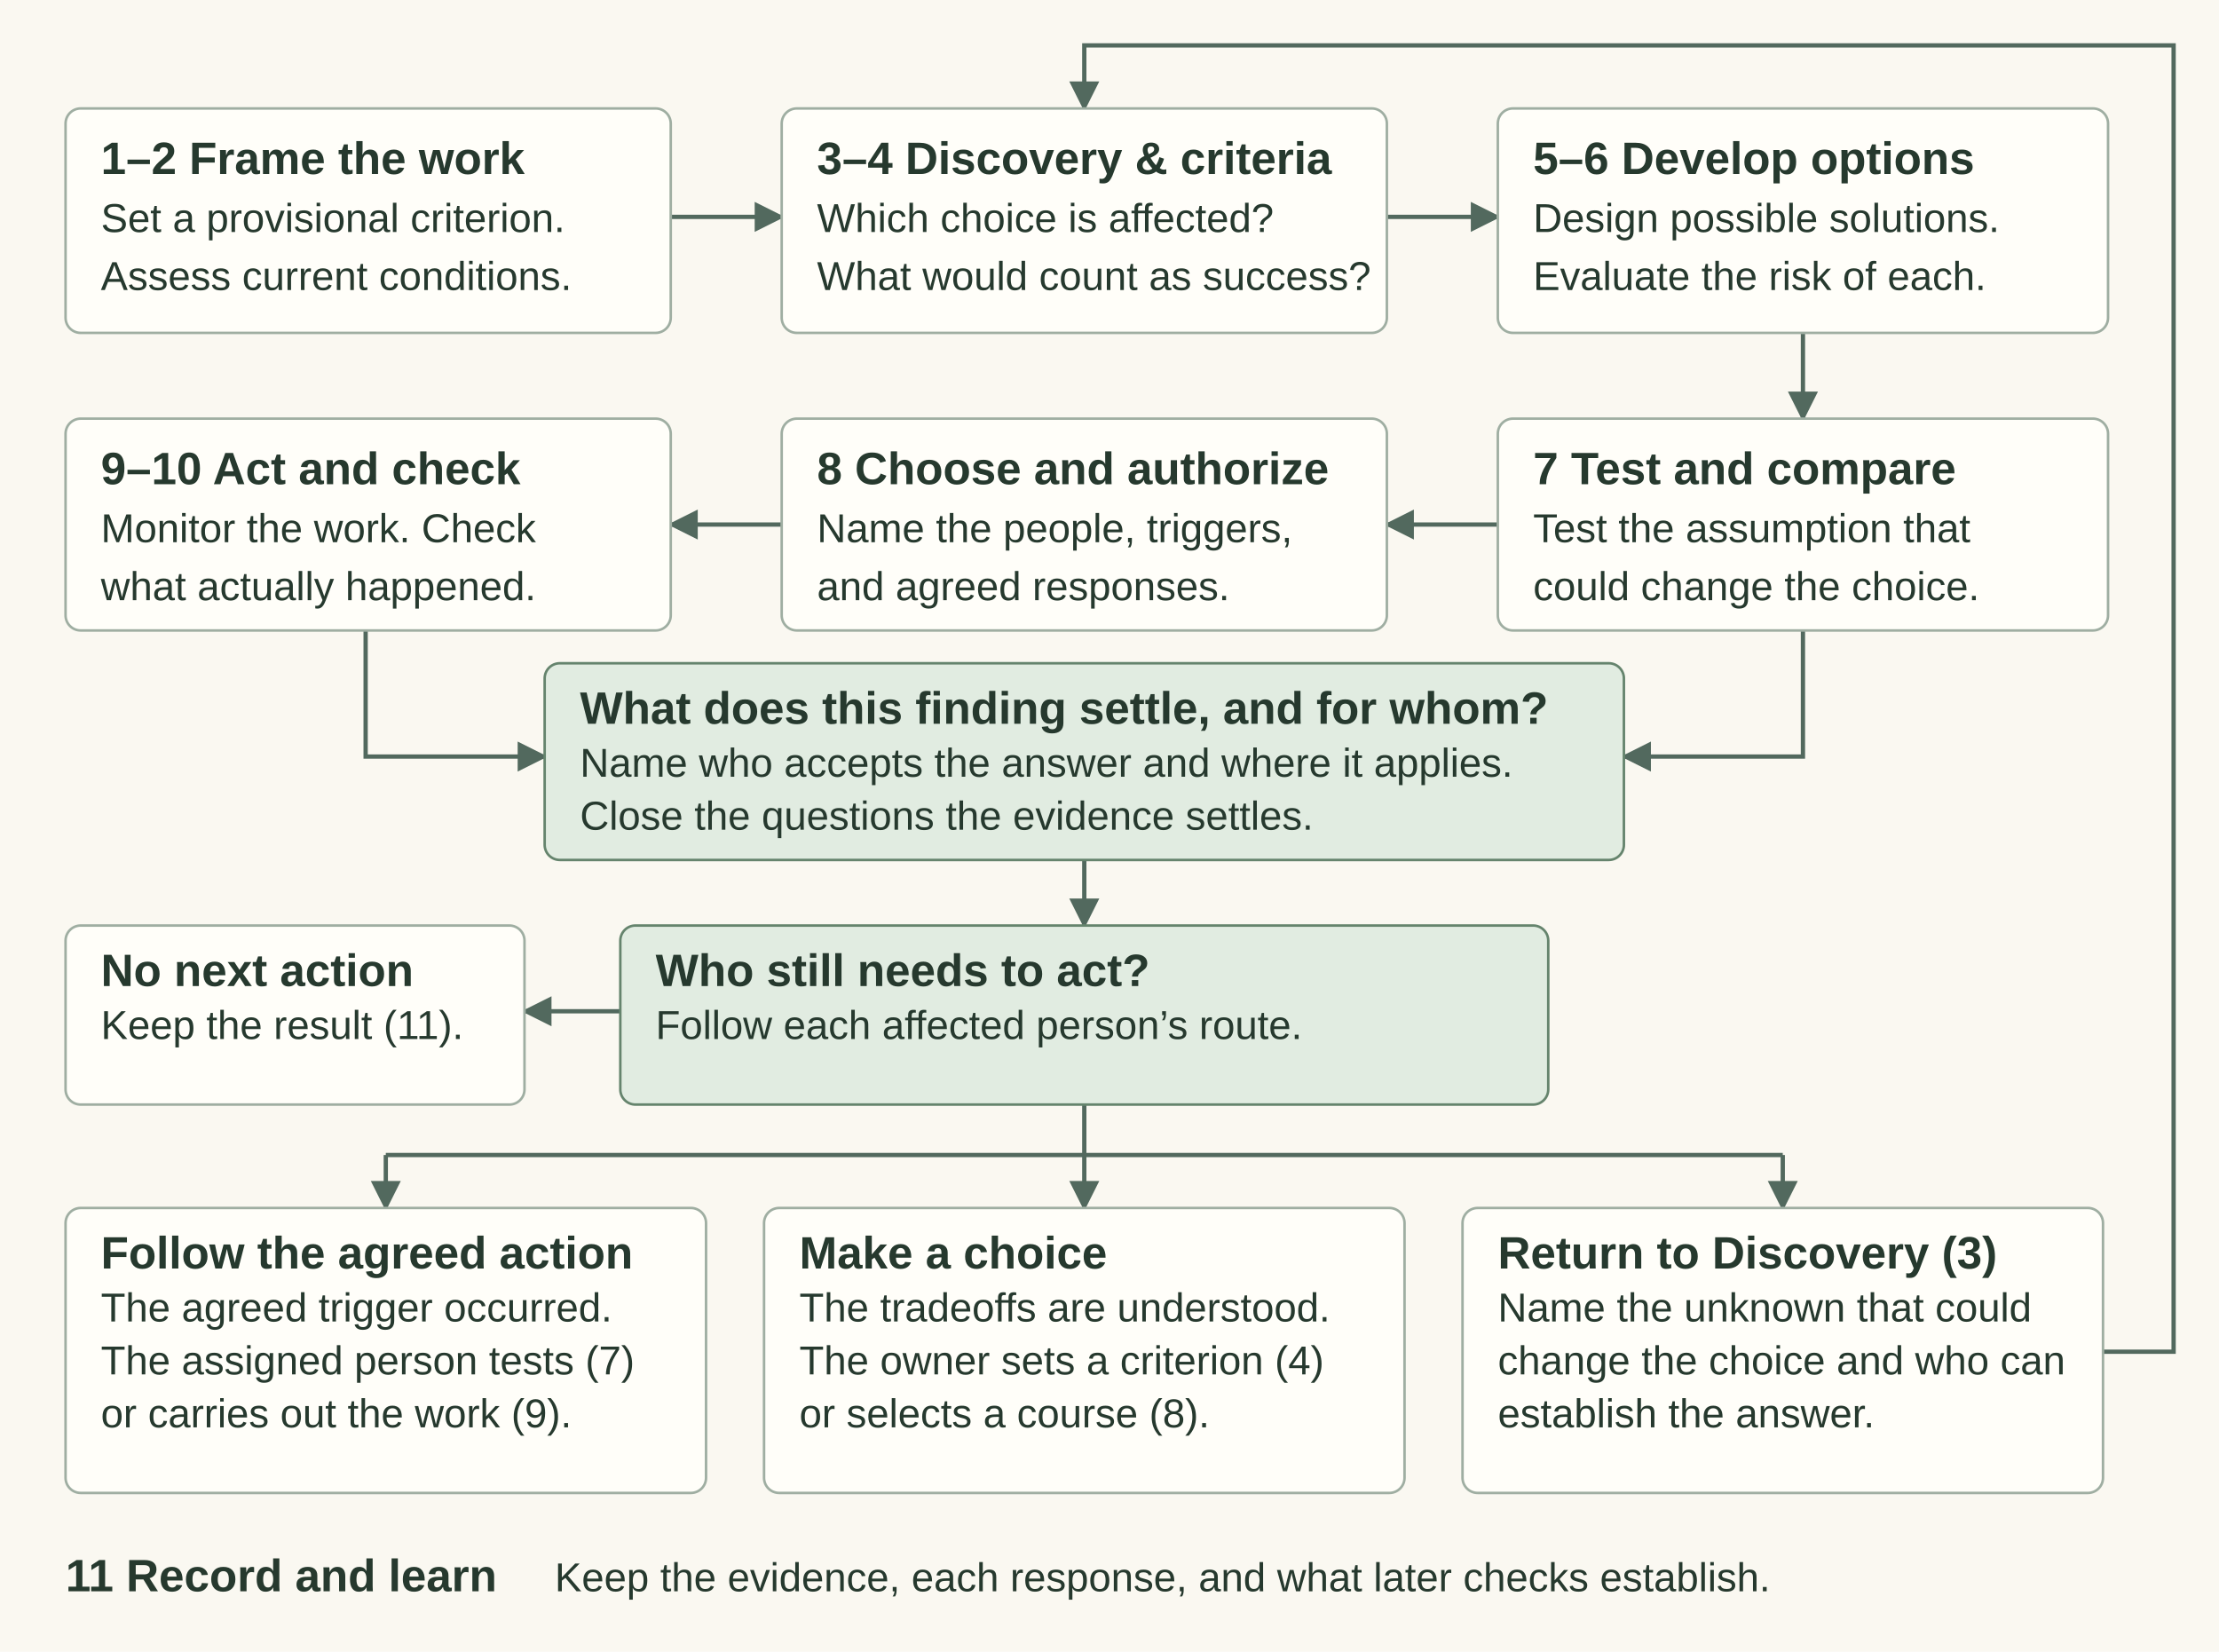
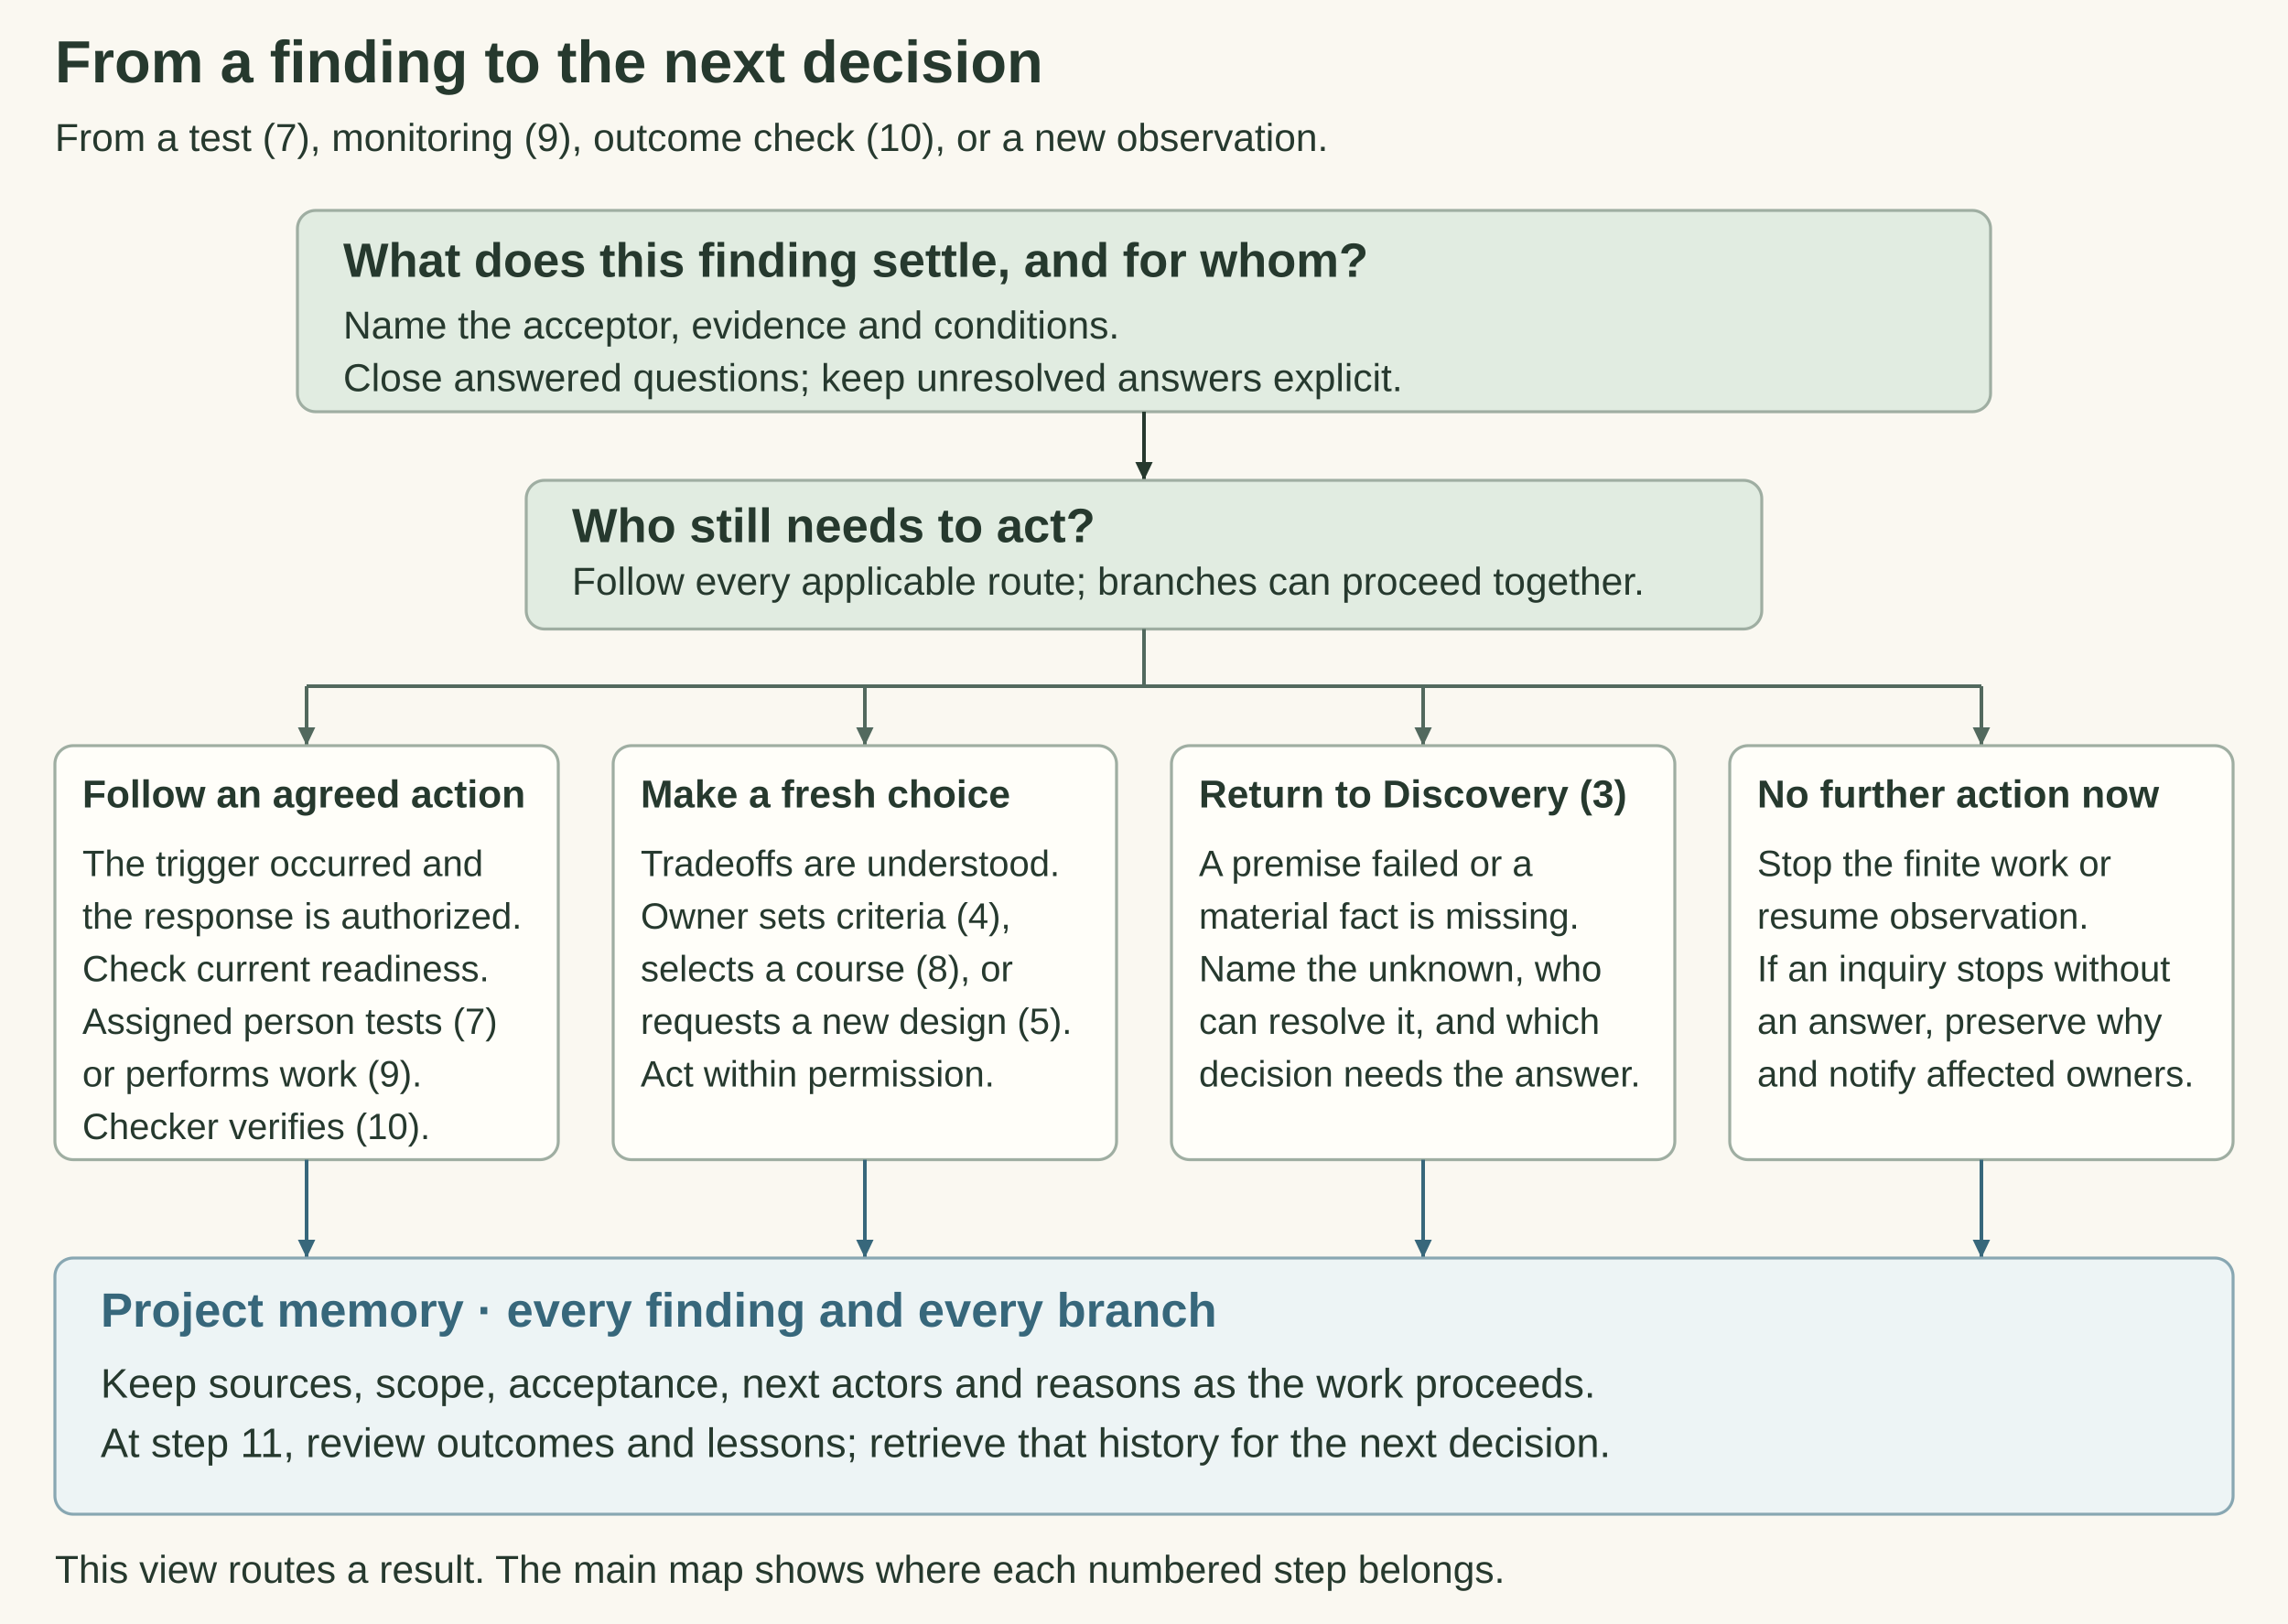
- <svg xmlns="http://www.w3.org/2000/svg" width="880" height="655" viewBox="0 0 880 655" role="img" aria-labelledby="title desc">
-   <defs>
-     <marker id="arrow" viewBox="0 0 10 10" refX="9" refY="5" markerWidth="7" markerHeight="7" orient="auto">
-       <path d="M0 0L10 5L0 10Z" fill="#52695e" />
-     </marker>
-   </defs>
-   <style>
-     text { font-family: Arial, Helvetica, sans-serif; fill: #26392e }
-     .head { font-size: 18px; font-weight: 600 }
-     .body { font-size: 16px }
-     .box { fill: #fffef9; stroke: #9faea2 }
-     .route { fill: none; stroke: #52695e; stroke-width: 1.7; marker-end: url(#arrow) }
-     .result { fill: #e1ece1; stroke: #65846d }
-     .rule { fill: none; stroke: #52695e; stroke-width: 1.7 }
-   </style>
-   <rect width="880" height="655" fill="#faf8f1" />
-   <path class="route" d="M266 86H310" />
-   <path class="route" d="M550 86H594" />
-   <path class="route" d="M715 132V166" />
-   <path class="route" d="M594 208H550" />
-   <path class="route" d="M310 208H266" />
-   <path class="route" d="M145 250V300H216" />
-   <path class="route" d="M715 250V300H644" />
-   <path class="route" d="M430 341V367" />
-   <path class="route" d="M246 401H208" />
-   <path class="rule" d="M430 438V458 M153 458H707" />
-   <path class="route" d="M153 458V479" />
-   <path class="route" d="M430 458V479" />
-   <path class="route" d="M707 458V479" />
-   <path class="route" d="M834 536H862V18H430V43" />
-   <g>
-     <rect class="box" x="26" y="43" width="240" height="89" rx="6" />
-     <text class="head" x="40" y="69">1–2  Frame the work</text>
-     <text class="body" x="40" y="92">Set a provisional criterion.</text>
-     <text class="body" x="40" y="115">Assess current conditions.</text>
-   </g>
-   <g>
-     <rect class="box" x="310" y="43" width="240" height="89" rx="6" />
-     <text class="head" x="324" y="69">3–4  Discovery &amp; criteria</text>
-     <text class="body" x="324" y="92">Which choice is affected?</text>
-     <text class="body" x="324" y="115">What would count as success?</text>
-   </g>
-   <g>
-     <rect class="box" x="594" y="43" width="242" height="89" rx="6" />
-     <text class="head" x="608" y="69">5–6  Develop options</text>
-     <text class="body" x="608" y="92">Design possible solutions.</text>
-     <text class="body" x="608" y="115">Evaluate the risk of each.</text>
-   </g>
-   <g>
-     <rect class="box" x="594" y="166" width="242" height="84" rx="6" />
-     <text class="head" x="608" y="192">7  Test and compare</text>
-     <text class="body" x="608" y="215">Test the assumption that</text>
-     <text class="body" x="608" y="238">could change the choice.</text>
-   </g>
-   <g>
-     <rect class="box" x="310" y="166" width="240" height="84" rx="6" />
-     <text class="head" x="324" y="192">8  Choose and authorize</text>
-     <text class="body" x="324" y="215">Name the people, triggers,</text>
-     <text class="body" x="324" y="238">and agreed responses.</text>
-   </g>
-   <g>
-     <rect class="box" x="26" y="166" width="240" height="84" rx="6" />
-     <text class="head" x="40" y="192">9–10  Act and check</text>
-     <text class="body" x="40" y="215">Monitor the work. Check</text>
-     <text class="body" x="40" y="238">what actually happened.</text>
-   </g>
-   <g>
-     <rect class="result" x="216" y="263" width="428" height="78" rx="6" />
-     <text class="head" x="230" y="287">What does this finding settle, and for whom?</text>
-     <text class="body" x="230" y="308">Name who accepts the answer and where it applies.</text>
-     <text class="body" x="230" y="329">Close the questions the evidence settles.</text>
-   </g>
-   <g>
-     <rect class="result" x="246" y="367" width="368" height="71" rx="6" />
-     <text class="head" x="260" y="391">Who still needs to act?</text>
-     <text class="body" x="260" y="412">Follow each affected person’s route.</text>
-   </g>
-   <g>
-     <rect class="box" x="26" y="367" width="182" height="71" rx="6" />
-     <text class="head" x="40" y="391">No next action</text>
-     <text class="body" x="40" y="412">Keep the result (11).</text>
-   </g>
-   <g>
-     <rect class="box" x="26" y="479" width="254" height="113" rx="6" />
-     <text class="head" x="40" y="503">Follow the agreed action</text>
-     <text class="body" x="40" y="524">The agreed trigger occurred.</text>
-     <text class="body" x="40" y="545">The assigned person tests (7)</text>
-     <text class="body" x="40" y="566">or carries out the work (9).</text>
-   </g>
-   <g>
-     <rect class="box" x="303" y="479" width="254" height="113" rx="6" />
-     <text class="head" x="317" y="503">Make a choice</text>
-     <text class="body" x="317" y="524">The tradeoffs are understood.</text>
-     <text class="body" x="317" y="545">The owner sets a criterion (4)</text>
-     <text class="body" x="317" y="566">or selects a course (8).</text>
-   </g>
-   <g>
-     <rect class="box" x="580" y="479" width="254" height="113" rx="6" />
-     <text class="head" x="594" y="503">Return to Discovery (3)</text>
-     <text class="body" x="594" y="524">Name the unknown that could</text>
-     <text class="body" x="594" y="545">change the choice and who can</text>
-     <text class="body" x="594" y="566">establish the answer.</text>
-   </g>
-   <text class="head" x="26" y="631">11  Record and learn</text>
-   <text class="body" x="220" y="631">Keep the evidence, each response, and what later checks establish.</text>
+ <svg xmlns="http://www.w3.org/2000/svg" width="1000" height="710" viewBox="0 0 1000 710" role="img" aria-labelledby="title desc">
+   <rect width="1000" height="710" fill="#faf8f1" />
+   <text x="24" y="36" font-family="Arial, Helvetica, sans-serif" font-size="26" font-weight="700" fill="#26392e">From a finding to the next decision</text>
+   <text x="24" y="66" font-family="Arial, Helvetica, sans-serif" font-size="17" font-weight="400" fill="#26392e">From a test (7), monitoring (9), outcome check (10), or a new observation.</text>
+   <rect x="130" y="92" width="740" height="88" rx="8" fill="#e1ece1" stroke="#9faea2" stroke-width="1.3" />
+   <text x="150" y="121" font-family="Arial, Helvetica, sans-serif" font-size="21" font-weight="700" fill="#26392e">What does this finding settle, and for whom?</text>
+   <text x="150" y="148" font-family="Arial, Helvetica, sans-serif" font-size="17" font-weight="400" fill="#26392e">Name the acceptor, evidence and conditions.</text>
+   <text x="150" y="171" font-family="Arial, Helvetica, sans-serif" font-size="17" font-weight="400" fill="#26392e">Close answered questions; keep unresolved answers explicit.</text>
+   <path d="M500,180 L500,210" fill="none" stroke="#26392e" stroke-width="1.6" stroke-linejoin="round" />
+   <polygon points="500.0,210.0 503.8,202.0 496.2,202.0" fill="#26392e" />
+   <rect x="230" y="210" width="540" height="65" rx="8" fill="#e1ece1" stroke="#9faea2" stroke-width="1.3" />
+   <text x="250" y="237" font-family="Arial, Helvetica, sans-serif" font-size="21" font-weight="700" fill="#26392e">Who still needs to act?</text>
+   <text x="250" y="260" font-family="Arial, Helvetica, sans-serif" font-size="17" font-weight="400" fill="#26392e">Follow every applicable route; branches can proceed together.</text>
+   <path d="M500 275V300H134 M500 300H866" fill="none" stroke="#52695e" stroke-width="1.6" />
+   <path d="M134,300 L134,326" fill="none" stroke="#52695e" stroke-width="1.6" stroke-linejoin="round" />
+   <polygon points="134.0,326.0 137.8,318.0 130.2,318.0" fill="#52695e" />
+   <path d="M378,300 L378,326" fill="none" stroke="#52695e" stroke-width="1.6" stroke-linejoin="round" />
+   <polygon points="378.0,326.0 381.8,318.0 374.2,318.0" fill="#52695e" />
+   <path d="M622,300 L622,326" fill="none" stroke="#52695e" stroke-width="1.6" stroke-linejoin="round" />
+   <polygon points="622.0,326.0 625.8,318.0 618.2,318.0" fill="#52695e" />
+   <path d="M866,300 L866,326" fill="none" stroke="#52695e" stroke-width="1.6" stroke-linejoin="round" />
+   <polygon points="866.0,326.0 869.8,318.0 862.2,318.0" fill="#52695e" />
+   <rect x="24" y="326" width="220" height="181" rx="8" fill="#fffef9" stroke="#9faea2" stroke-width="1.3" />
+   <text x="36" y="353" font-family="Arial, Helvetica, sans-serif" font-size="17" font-weight="700" fill="#26392e">Follow an agreed action</text>
+   <text x="36" y="383" font-family="Arial, Helvetica, sans-serif" font-size="16" font-weight="400" fill="#26392e">The trigger occurred and</text>
+   <text x="36" y="406" font-family="Arial, Helvetica, sans-serif" font-size="16" font-weight="400" fill="#26392e">the response is authorized.</text>
+   <text x="36" y="452.0" font-family="Arial, Helvetica, sans-serif" font-size="16" font-weight="400" fill="#26392e">Assigned person tests (7)</text>
+   <text x="36" y="475.0" font-family="Arial, Helvetica, sans-serif" font-size="16" font-weight="400" fill="#26392e">or performs work (9).</text>
+   <text x="36" y="498.0" font-family="Arial, Helvetica, sans-serif" font-size="16" font-weight="400" fill="#26392e">Checker verifies (10).</text>
+   <path d="M134,507 L134,550" fill="none" stroke="#37677b" stroke-width="1.6" stroke-linejoin="round" />
+   <polygon points="134.0,550.0 137.8,542.0 130.2,542.0" fill="#37677b" />
+   <rect x="268" y="326" width="220" height="181" rx="8" fill="#fffef9" stroke="#9faea2" stroke-width="1.3" />
+   <text x="280" y="353" font-family="Arial, Helvetica, sans-serif" font-size="17" font-weight="700" fill="#26392e">Make a fresh choice</text>
+   <text x="280" y="383" font-family="Arial, Helvetica, sans-serif" font-size="16" font-weight="400" fill="#26392e">Tradeoffs are understood.</text>
+   <text x="280" y="406" font-family="Arial, Helvetica, sans-serif" font-size="16" font-weight="400" fill="#26392e">Owner sets criteria (4),</text>
+   <text x="280" y="429" font-family="Arial, Helvetica, sans-serif" font-size="16" font-weight="400" fill="#26392e">selects a course (8), or</text>
+   <text x="280" y="452" font-family="Arial, Helvetica, sans-serif" font-size="16" font-weight="400" fill="#26392e">requests a new design (5).</text>
+   <text x="280" y="475" font-family="Arial, Helvetica, sans-serif" font-size="16" font-weight="400" fill="#26392e">Act within permission.</text>
+   <path d="M378,507 L378,550" fill="none" stroke="#37677b" stroke-width="1.6" stroke-linejoin="round" />
+   <polygon points="378.0,550.0 381.8,542.0 374.2,542.0" fill="#37677b" />
+   <rect x="512" y="326" width="220" height="181" rx="8" fill="#fffef9" stroke="#9faea2" stroke-width="1.3" />
+   <text x="524" y="353" font-family="Arial, Helvetica, sans-serif" font-size="17" font-weight="700" fill="#26392e">Return to Discovery (3)</text>
+   <text x="524" y="383" font-family="Arial, Helvetica, sans-serif" font-size="16" font-weight="400" fill="#26392e">A premise failed or a</text>
+   <text x="524" y="406" font-family="Arial, Helvetica, sans-serif" font-size="16" font-weight="400" fill="#26392e">material fact is missing.</text>
+   <text x="524" y="429" font-family="Arial, Helvetica, sans-serif" font-size="16" font-weight="400" fill="#26392e">Name the unknown, who</text>
+   <text x="524" y="452" font-family="Arial, Helvetica, sans-serif" font-size="16" font-weight="400" fill="#26392e">can resolve it, and which</text>
+   <text x="524" y="475" font-family="Arial, Helvetica, sans-serif" font-size="16" font-weight="400" fill="#26392e">decision needs the answer.</text>
+   <path d="M622,507 L622,550" fill="none" stroke="#37677b" stroke-width="1.6" stroke-linejoin="round" />
+   <polygon points="622.0,550.0 625.8,542.0 618.2,542.0" fill="#37677b" />
+   <rect x="756" y="326" width="220" height="181" rx="8" fill="#fffef9" stroke="#9faea2" stroke-width="1.3" />
+   <text x="768" y="353" font-family="Arial, Helvetica, sans-serif" font-size="17" font-weight="700" fill="#26392e">No further action now</text>
+   <text x="768" y="383" font-family="Arial, Helvetica, sans-serif" font-size="16" font-weight="400" fill="#26392e">Stop the finite work or</text>
+   <text x="768" y="406" font-family="Arial, Helvetica, sans-serif" font-size="16" font-weight="400" fill="#26392e">resume observation.</text>
+   <text x="768" y="429" font-family="Arial, Helvetica, sans-serif" font-size="16" font-weight="400" fill="#26392e">If an inquiry stops without</text>
+   <text x="768" y="452" font-family="Arial, Helvetica, sans-serif" font-size="16" font-weight="400" fill="#26392e">an answer, preserve why</text>
+   <text x="768" y="475" font-family="Arial, Helvetica, sans-serif" font-size="16" font-weight="400" fill="#26392e">and notify affected owners.</text>
+   <path d="M866,507 L866,550" fill="none" stroke="#37677b" stroke-width="1.6" stroke-linejoin="round" />
+   <polygon points="866.0,550.0 869.8,542.0 862.2,542.0" fill="#37677b" />
+   <rect x="24" y="550" width="952" height="112" rx="8" fill="#edf4f5" stroke="#88a7b2" stroke-width="1.3" />
+   <text x="44" y="580" font-family="Arial, Helvetica, sans-serif" font-size="21" font-weight="700" fill="#37677b">Project memory · every finding and every branch</text>
+   <text x="44" y="611" font-family="Arial, Helvetica, sans-serif" font-size="18" font-weight="400" fill="#26392e">Keep sources, scope, acceptance, next actors and reasons as the work proceeds.</text>
+   <text x="44" y="637" font-family="Arial, Helvetica, sans-serif" font-size="18" font-weight="400" fill="#26392e">At step 11, review outcomes and lessons; retrieve that history for the next decision.</text>
+   <text x="24" y="692" font-family="Arial, Helvetica, sans-serif" font-size="17" font-weight="400" fill="#26392e">This view routes a result. The main map shows where each numbered step belongs.</text>
+   <text x="36" y="429" font-family="Arial, Helvetica, sans-serif" font-size="16" font-weight="400" fill="#26392e">Check current readiness.</text>
</svg>
